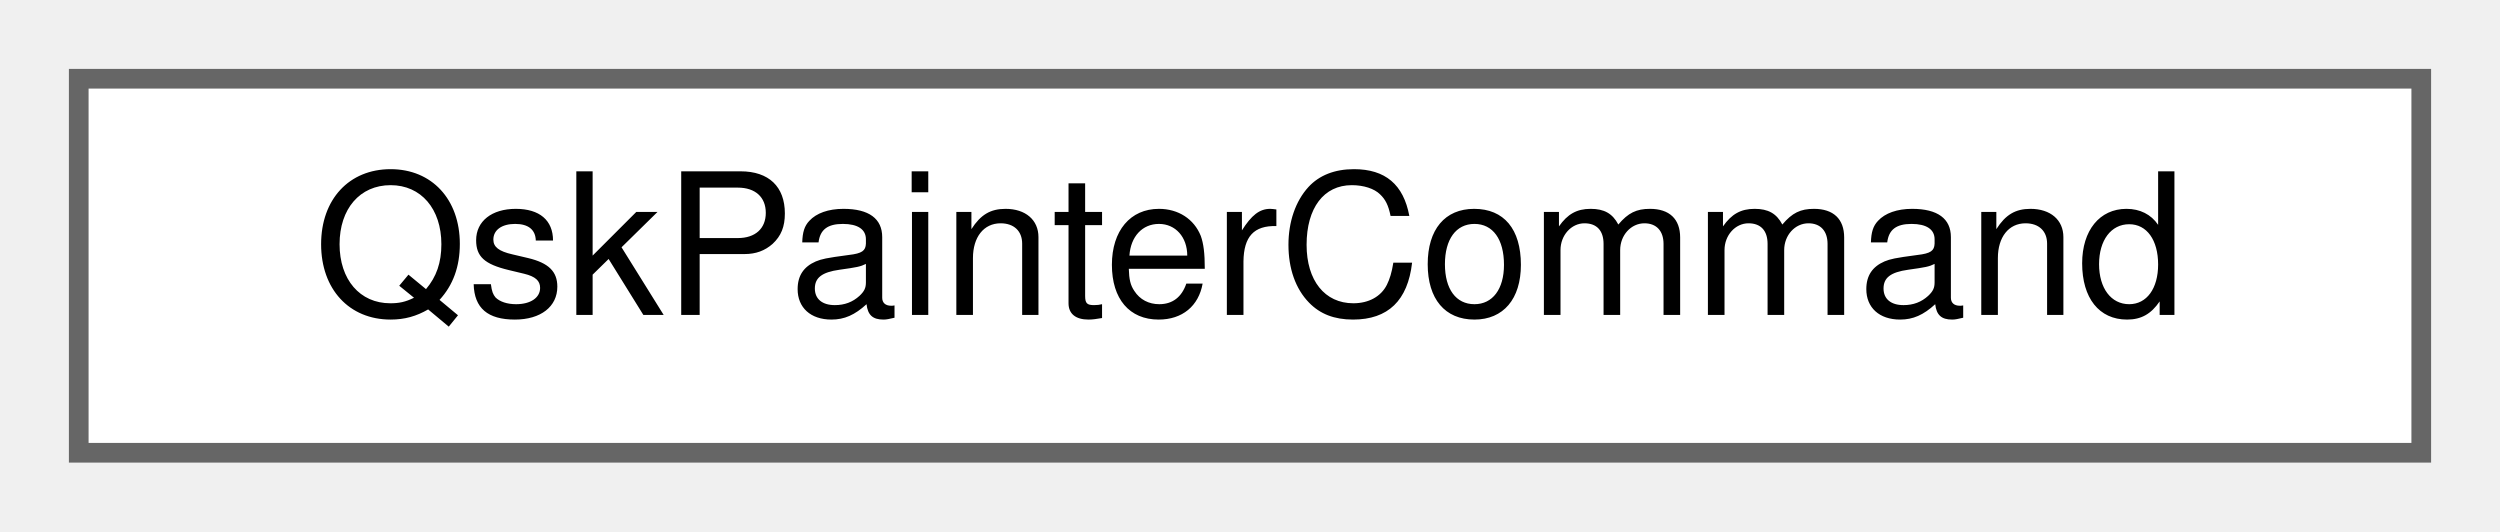
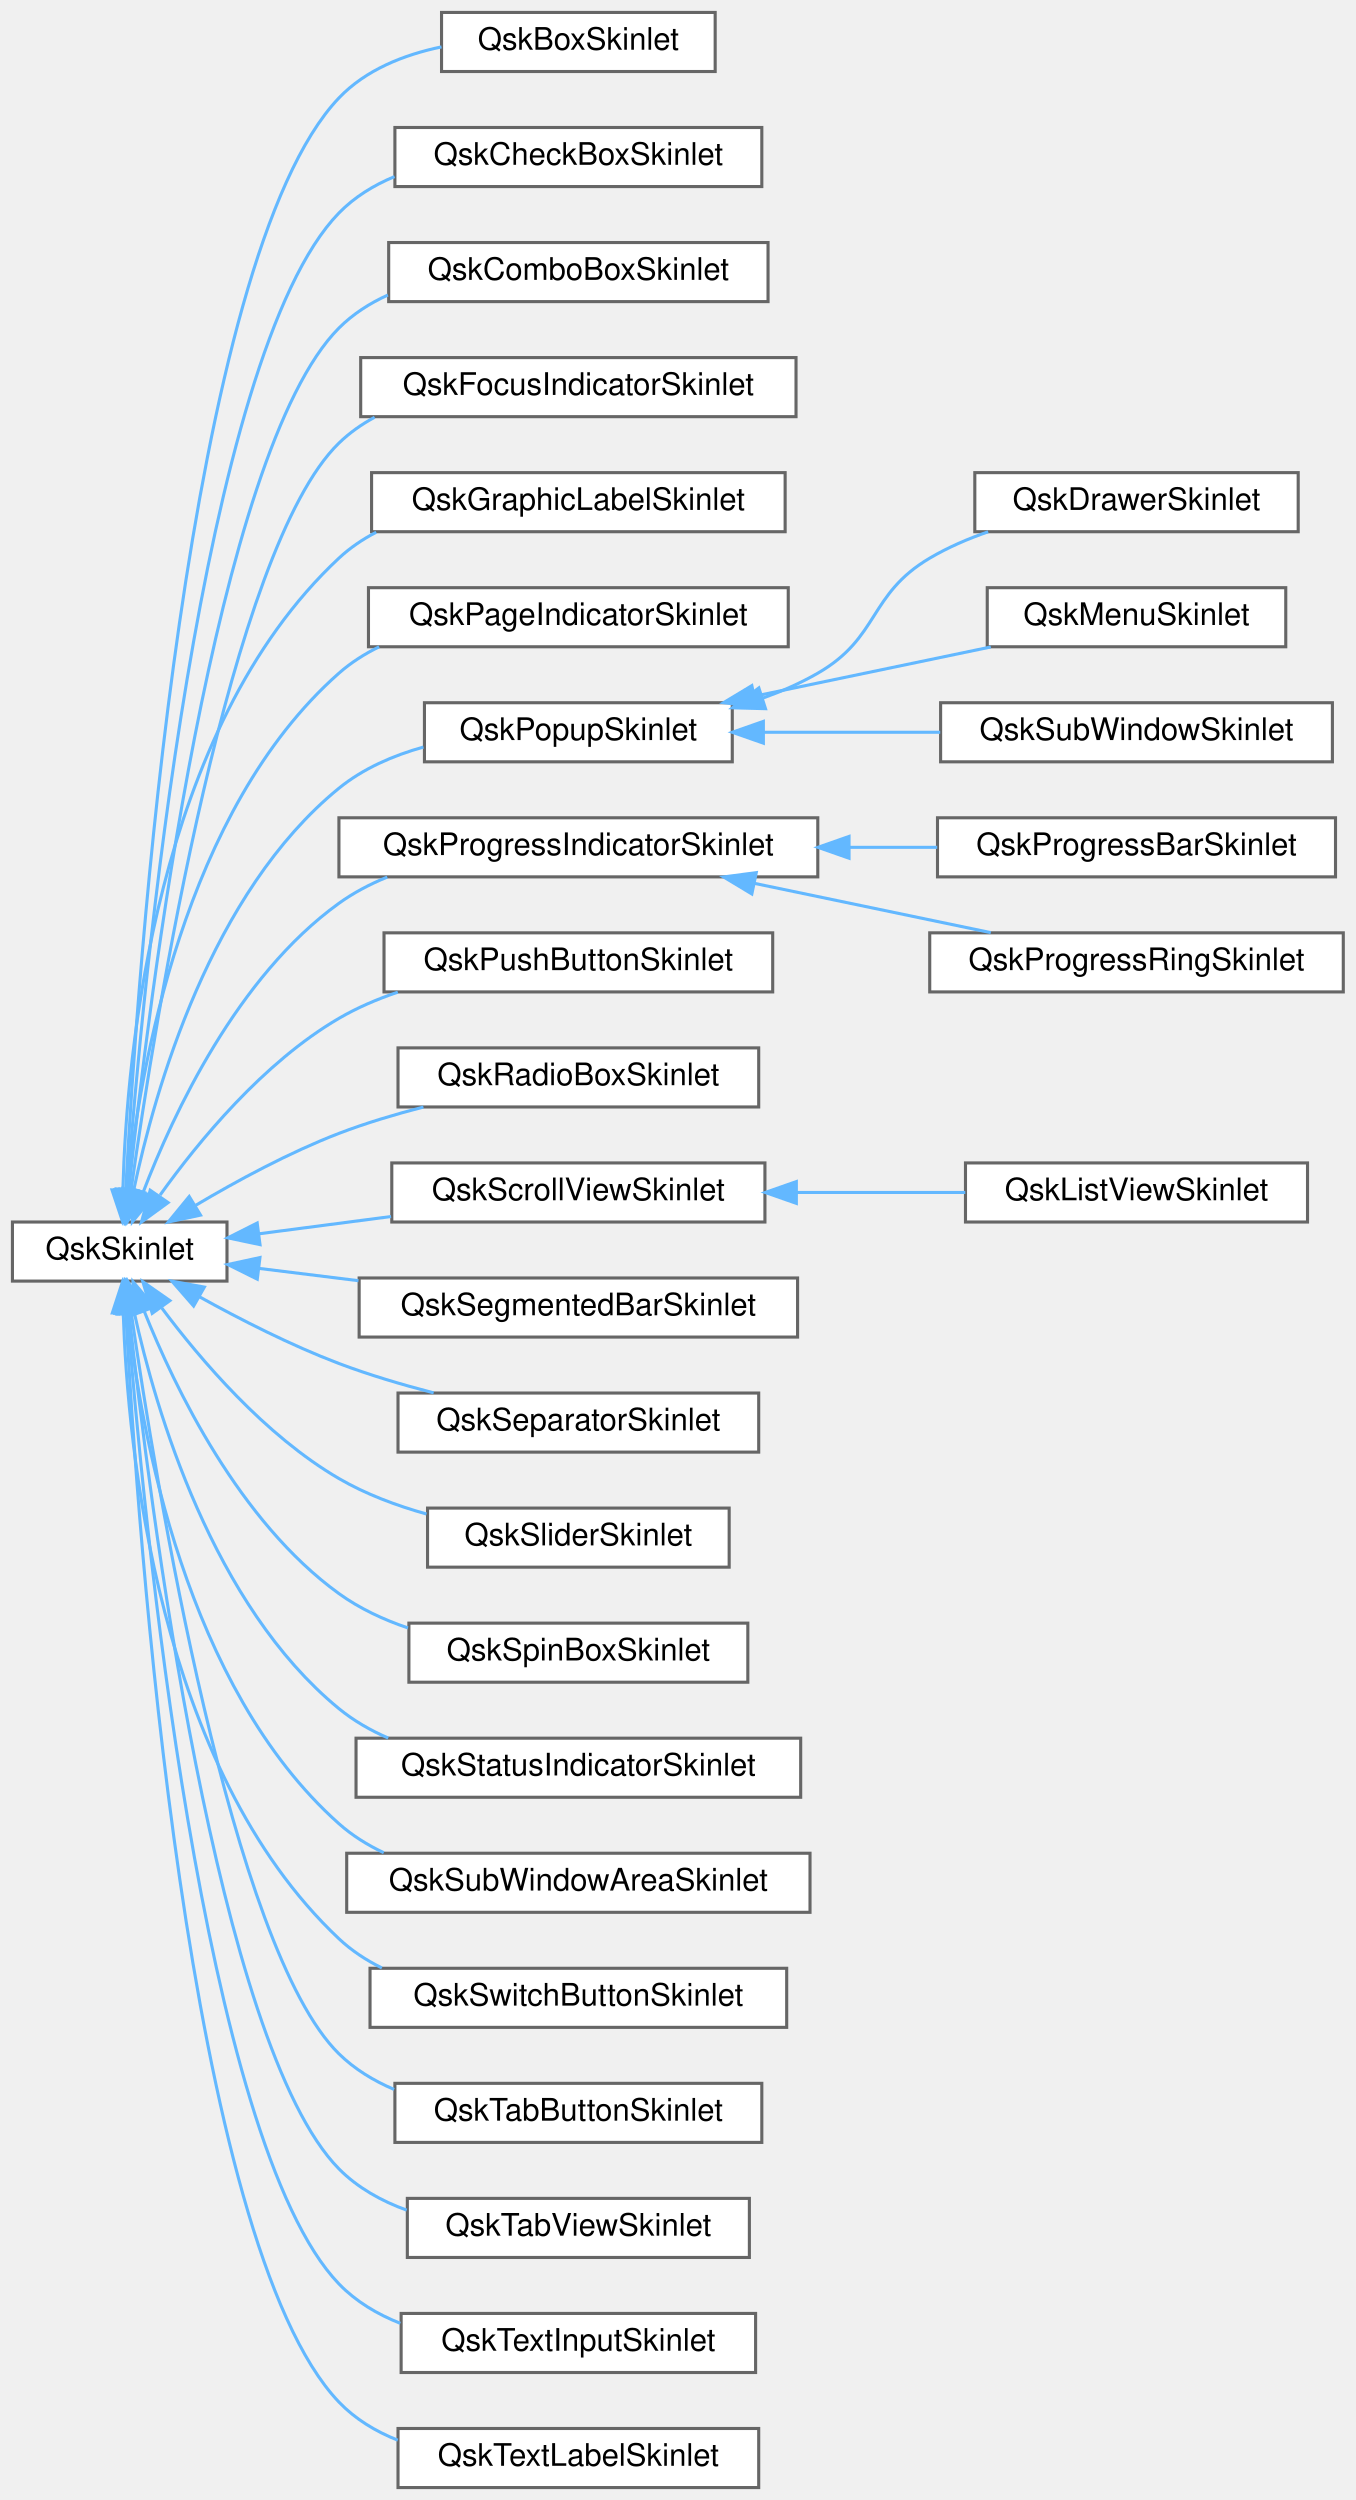
- <svg xmlns="http://www.w3.org/2000/svg" xmlns:xlink="http://www.w3.org/1999/xlink" width="127pt" height="27pt" viewBox="0.00 0.00 127.00 27.00">
-   <g id="graph0" class="graph" transform="scale(1 1) rotate(0) translate(4 23)">
+ <svg xmlns="http://www.w3.org/2000/svg" xmlns:xlink="http://www.w3.org/1999/xlink" width="436pt" height="804pt" viewBox="0.00 0.00 436.00 804.00">
+   <g id="graph0" class="graph" transform="scale(1 1) rotate(0) translate(4 800)">
    <g id="Node000000" class="node">
      <g id="a_Node000000">
-         <a xlink:href="classQskPainterCommand.html" target="_top" xlink:title=" ">
-           <polygon fill="white" stroke="#666666" points="119,-19 0,-19 0,0 119,0 119,-19" />
-           <text text-anchor="middle" x="59.5" y="-7" font-family="Helvetica,sans-Serif" font-size="10.00">QskPainterCommand</text>
+         <a xlink:href="classQskSkinlet.html" target="_top" xlink:title="Describes the rendering interface of a QskControl. Change the skinlet to change the appearance of the...">
+           <polygon fill="white" stroke="#666666" points="69,-407 0,-407 0,-388 69,-388 69,-407" />
+           <text text-anchor="middle" x="34.5" y="-395" font-family="Helvetica,sans-Serif" font-size="10.00">QskSkinlet</text>
+         </a>
+       </g>
+     </g>
+     <g id="Node000001" class="node">
+       <g id="a_Node000001">
+         <a xlink:href="classQskBoxSkinlet.html" target="_top" xlink:title=" ">
+           <polygon fill="white" stroke="#666666" points="226,-796 138,-796 138,-777 226,-777 226,-796" />
+           <text text-anchor="middle" x="182" y="-784" font-family="Helvetica,sans-Serif" font-size="10.00">QskBoxSkinlet</text>
+         </a>
+       </g>
+     </g>
+     <g id="edge126_Node000000_Node000001" class="edge">
+       <g id="a_edge126_Node000000_Node000001">
+         <a xlink:title=" ">
+           <path fill="none" stroke="#63b8ff" d="M36.43,-417.2C40.12,-486.41 55.95,-717.07 105,-768.5 113.61,-777.53 125.85,-782.39 137.99,-784.92" />
+           <polygon fill="#63b8ff" stroke="#63b8ff" points="39.93,-417.01 35.93,-407.2 32.94,-417.36 39.93,-417.01" />
+         </a>
+       </g>
+     </g>
+     <g id="Node000002" class="node">
+       <g id="a_Node000002">
+         <a xlink:href="classQskCheckBoxSkinlet.html" target="_top" xlink:title=" ">
+           <polygon fill="white" stroke="#666666" points="241,-759 123,-759 123,-740 241,-740 241,-759" />
+           <text text-anchor="middle" x="182" y="-747" font-family="Helvetica,sans-Serif" font-size="10.00">QskCheckBoxSkinlet</text>
+         </a>
+       </g>
+     </g>
+     <g id="edge127_Node000000_Node000002" class="edge">
+       <g id="a_edge127_Node000000_Node000002">
+         <a xlink:title=" ">
+           <path fill="none" stroke="#63b8ff" d="M36.89,-417.29C41.82,-482.03 60.68,-685.95 105,-731.5 110.01,-736.65 116.21,-740.44 122.88,-743.21" />
+           <polygon fill="#63b8ff" stroke="#63b8ff" points="40.37,-416.92 36.15,-407.2 33.39,-417.43 40.37,-416.92" />
+         </a>
+       </g>
+     </g>
+     <g id="Node000003" class="node">
+       <g id="a_Node000003">
+         <a xlink:href="classQskComboBoxSkinlet.html" target="_top" xlink:title=" ">
+           <polygon fill="white" stroke="#666666" points="243,-722 121,-722 121,-703 243,-703 243,-722" />
+           <text text-anchor="middle" x="182" y="-710" font-family="Helvetica,sans-Serif" font-size="10.00">QskComboBoxSkinlet</text>
+         </a>
+       </g>
+     </g>
+     <g id="edge128_Node000000_Node000003" class="edge">
+       <g id="a_edge128_Node000000_Node000003">
+         <a xlink:title=" ">
+           <path fill="none" stroke="#63b8ff" d="M37.41,-417.02C43.65,-476.63 65.3,-654.7 105,-694.5 109.5,-699.01 114.91,-702.47 120.74,-705.12" />
+           <polygon fill="#63b8ff" stroke="#63b8ff" points="40.89,-416.63 36.4,-407.03 33.93,-417.34 40.89,-416.63" />
+         </a>
+       </g>
+     </g>
+     <g id="Node000004" class="node">
+       <g id="a_Node000004">
+         <a xlink:href="classQskFocusIndicatorSkinlet.html" target="_top" xlink:title=" ">
+           <polygon fill="white" stroke="#666666" points="252,-685 112,-685 112,-666 252,-666 252,-685" />
+           <text text-anchor="middle" x="182" y="-673" font-family="Helvetica,sans-Serif" font-size="10.00">QskFocusIndicatorSkinlet</text>
+         </a>
+       </g>
+     </g>
+     <g id="edge129_Node000000_Node000004" class="edge">
+       <g id="a_edge129_Node000000_Node000004">
+         <a xlink:title=" ">
+           <path fill="none" stroke="#63b8ff" d="M38.16,-417.4C45.9,-472.21 70.04,-623.53 105,-657.5 108.4,-660.81 112.3,-663.55 116.48,-665.81" />
+           <polygon fill="#63b8ff" stroke="#63b8ff" points="41.6,-416.68 36.77,-407.25 34.66,-417.63 41.6,-416.68" />
+         </a>
+       </g>
+     </g>
+     <g id="Node000005" class="node">
+       <g id="a_Node000005">
+         <a xlink:href="classQskGraphicLabelSkinlet.html" target="_top" xlink:title=" ">
+           <polygon fill="white" stroke="#666666" points="248.5,-648 115.5,-648 115.5,-629 248.5,-629 248.5,-648" />
+           <text text-anchor="middle" x="182" y="-636" font-family="Helvetica,sans-Serif" font-size="10.00">QskGraphicLabelSkinlet</text>
+         </a>
+       </g>
+     </g>
+     <g id="edge130_Node000000_Node000005" class="edge">
+       <g id="a_edge130_Node000000_Node000005">
+         <a xlink:title=" ">
+           <path fill="none" stroke="#63b8ff" d="M35.52,-417.43C36.71,-461.03 45.93,-565.4 105,-620.5 108.57,-623.83 112.64,-626.58 116.99,-628.84" />
+           <polygon fill="#63b8ff" stroke="#63b8ff" points="39.02,-417.22 35.37,-407.27 32.02,-417.32 39.02,-417.22" />
+         </a>
+       </g>
+     </g>
+     <g id="Node000006" class="node">
+       <g id="a_Node000006">
+         <a xlink:href="classQskPageIndicatorSkinlet.html" target="_top" xlink:title=" ">
+           <polygon fill="white" stroke="#666666" points="249.5,-611 114.5,-611 114.5,-592 249.5,-592 249.5,-611" />
+           <text text-anchor="middle" x="182" y="-599" font-family="Helvetica,sans-Serif" font-size="10.00">QskPageIndicatorSkinlet</text>
+         </a>
+       </g>
+     </g>
+     <g id="edge131_Node000000_Node000006" class="edge">
+       <g id="a_edge131_Node000000_Node000006">
+         <a xlink:title=" ">
+           <path fill="none" stroke="#63b8ff" d="M36.99,-417.73C40.94,-456.09 55.1,-539.48 105,-583.5 108.86,-586.91 113.26,-589.7 117.93,-591.99" />
+           <polygon fill="#63b8ff" stroke="#63b8ff" points="40.44,-417.02 36.06,-407.37 33.47,-417.64 40.44,-417.02" />
+         </a>
+       </g>
+     </g>
+     <g id="Node000007" class="node">
+       <g id="a_Node000007">
+         <a xlink:href="classQskPopupSkinlet.html" target="_top" xlink:title=" ">
+           <polygon fill="white" stroke="#666666" points="231.5,-574 132.5,-574 132.5,-555 231.5,-555 231.5,-574" />
+           <text text-anchor="middle" x="182" y="-562" font-family="Helvetica,sans-Serif" font-size="10.00">QskPopupSkinlet</text>
+         </a>
+       </g>
+     </g>
+     <g id="edge132_Node000000_Node000007" class="edge">
+       <g id="a_edge132_Node000000_Node000007">
+         <a xlink:title=" ">
+           <path fill="none" stroke="#63b8ff" d="M39.01,-417.28C45.79,-449.47 63.82,-512.96 105,-546.5 112.78,-552.84 122.41,-557.01 132.18,-559.75" />
+           <polygon fill="#63b8ff" stroke="#63b8ff" points="42.41,-416.44 37.06,-407.3 35.54,-417.78 42.41,-416.44" />
+         </a>
+       </g>
+     </g>
+     <g id="Node000011" class="node">
+       <g id="a_Node000011">
+         <a xlink:href="classQskProgressIndicatorSkinlet.html" target="_top" xlink:title=" ">
+           <polygon fill="white" stroke="#666666" points="259,-537 105,-537 105,-518 259,-518 259,-537" />
+           <text text-anchor="middle" x="182" y="-525" font-family="Helvetica,sans-Serif" font-size="10.00">QskProgressIndicatorSkinlet</text>
+         </a>
+       </g>
+     </g>
+     <g id="edge136_Node000000_Node000011" class="edge">
+       <g id="a_edge136_Node000000_Node000011">
+         <a xlink:title=" ">
+           <path fill="none" stroke="#63b8ff" d="M42.06,-416.64C51.75,-441.92 72.34,-485.98 105,-509.5 109.73,-512.91 115.02,-515.68 120.54,-517.93" />
+           <polygon fill="#63b8ff" stroke="#63b8ff" points="45.29,-415.26 38.58,-407.07 38.71,-417.66 45.29,-415.26" />
+         </a>
+       </g>
+     </g>
+     <g id="Node000014" class="node">
+       <g id="a_Node000014">
+         <a xlink:href="classQskPushButtonSkinlet.html" target="_top" xlink:title=" ">
+           <polygon fill="white" stroke="#666666" points="244.5,-500 119.5,-500 119.5,-481 244.5,-481 244.5,-500" />
+           <text text-anchor="middle" x="182" y="-488" font-family="Helvetica,sans-Serif" font-size="10.00">QskPushButtonSkinlet</text>
+         </a>
+       </g>
+     </g>
+     <g id="edge139_Node000000_Node000014" class="edge">
+       <g id="a_edge139_Node000000_Node000014">
+         <a xlink:title=" ">
+           <path fill="none" stroke="#63b8ff" d="M47.46,-415.64C59.81,-432.91 80.68,-458.31 105,-472.5 110.86,-475.92 117.32,-478.68 123.94,-480.93" />
+           <polygon fill="#63b8ff" stroke="#63b8ff" points="50.06,-413.25 41.5,-407.01 44.3,-417.22 50.06,-413.25" />
+         </a>
+       </g>
+     </g>
+     <g id="Node000015" class="node">
+       <g id="a_Node000015">
+         <a xlink:href="classQskRadioBoxSkinlet.html" target="_top" xlink:title=" ">
+           <polygon fill="white" stroke="#666666" points="240,-463 124,-463 124,-444 240,-444 240,-463" />
+           <text text-anchor="middle" x="182" y="-451" font-family="Helvetica,sans-Serif" font-size="10.00">QskRadioBoxSkinlet</text>
+         </a>
+       </g>
+     </g>
+     <g id="edge140_Node000000_Node000015" class="edge">
+       <g id="a_edge140_Node000000_Node000015">
+         <a xlink:title=" ">
+           <path fill="none" stroke="#63b8ff" d="M58.95,-412.38C72.08,-420.18 88.99,-429.35 105,-435.5 113.61,-438.8 123.01,-441.62 132.17,-443.98" />
+           <polygon fill="#63b8ff" stroke="#63b8ff" points="60.49,-409.22 50.13,-407.01 56.85,-415.2 60.49,-409.22" />
+         </a>
+       </g>
+     </g>
+     <g id="Node000016" class="node">
+       <g id="a_Node000016">
+         <a xlink:href="classQskScrollViewSkinlet.html" target="_top" xlink:title=" ">
+           <polygon fill="white" stroke="#666666" points="242,-426 122,-426 122,-407 242,-407 242,-426" />
+           <text text-anchor="middle" x="182" y="-414" font-family="Helvetica,sans-Serif" font-size="10.00">QskScrollViewSkinlet</text>
+         </a>
+       </g>
+     </g>
+     <g id="edge141_Node000000_Node000016" class="edge">
+       <g id="a_edge141_Node000000_Node000016">
+         <a xlink:title=" ">
+           <path fill="none" stroke="#63b8ff" d="M79.54,-403.25C92.83,-404.99 107.65,-406.92 121.77,-408.77" />
+           <polygon fill="#63b8ff" stroke="#63b8ff" points="79.62,-399.73 69.25,-401.91 78.71,-406.67 79.62,-399.73" />
+         </a>
+       </g>
+     </g>
+     <g id="Node000018" class="node">
+       <g id="a_Node000018">
+         <a xlink:href="classQskSegmentedBarSkinlet.html" target="_top" xlink:title=" ">
+           <polygon fill="white" stroke="#666666" points="252.5,-389 111.5,-389 111.5,-370 252.5,-370 252.5,-389" />
+           <text text-anchor="middle" x="182" y="-377" font-family="Helvetica,sans-Serif" font-size="10.00">QskSegmentedBarSkinlet</text>
+         </a>
+       </g>
+     </g>
+     <g id="edge143_Node000000_Node000018" class="edge">
+       <g id="a_edge143_Node000000_Node000018">
+         <a xlink:title=" ">
+           <path fill="none" stroke="#63b8ff" d="M79.39,-392.07C89.46,-390.82 100.42,-389.47 111.29,-388.12" />
+           <polygon fill="#63b8ff" stroke="#63b8ff" points="78.74,-388.62 69.25,-393.33 79.6,-395.57 78.74,-388.62" />
+         </a>
+       </g>
+     </g>
+     <g id="Node000019" class="node">
+       <g id="a_Node000019">
+         <a xlink:href="classQskSeparatorSkinlet.html" target="_top" xlink:title=" ">
+           <polygon fill="white" stroke="#666666" points="240,-352 124,-352 124,-333 240,-333 240,-352" />
+           <text text-anchor="middle" x="182" y="-340" font-family="Helvetica,sans-Serif" font-size="10.00">QskSeparatorSkinlet</text>
+         </a>
+       </g>
+     </g>
+     <g id="edge144_Node000000_Node000019" class="edge">
+       <g id="a_edge144_Node000000_Node000019">
+         <a xlink:title=" ">
+           <path fill="none" stroke="#63b8ff" d="M60.1,-382.97C73.12,-375.75 89.56,-367.34 105,-361.5 114.67,-357.84 125.29,-354.69 135.46,-352.05" />
+           <polygon fill="#63b8ff" stroke="#63b8ff" points="58.27,-379.98 51.3,-387.96 61.72,-386.07 58.27,-379.98" />
+         </a>
+       </g>
+     </g>
+     <g id="Node000020" class="node">
+       <g id="a_Node000020">
+         <a xlink:href="classQskSliderSkinlet.html" target="_top" xlink:title=" ">
+           <polygon fill="white" stroke="#666666" points="230.5,-315 133.5,-315 133.5,-296 230.5,-296 230.5,-315" />
+           <text text-anchor="middle" x="182" y="-303" font-family="Helvetica,sans-Serif" font-size="10.00">QskSliderSkinlet</text>
+         </a>
+       </g>
+     </g>
+     <g id="edge145_Node000000_Node000020" class="edge">
+       <g id="a_edge145_Node000000_Node000020">
+         <a xlink:title=" ">
+           <path fill="none" stroke="#63b8ff" d="M48.01,-379.38C60.52,-362.63 81.27,-338.32 105,-324.5 113.58,-319.5 123.45,-315.81 133.17,-313.09" />
+           <polygon fill="#63b8ff" stroke="#63b8ff" points="44.95,-377.63 41.94,-387.79 50.63,-381.72 44.95,-377.63" />
+         </a>
+       </g>
+     </g>
+     <g id="Node000021" class="node">
+       <g id="a_Node000021">
+         <a xlink:href="classQskSpinBoxSkinlet.html" target="_top" xlink:title="This skinlet's purpose is to draw a QskSpinBox instance.">
+           <polygon fill="white" stroke="#666666" points="236.5,-278 127.5,-278 127.5,-259 236.5,-259 236.5,-278" />
+           <text text-anchor="middle" x="182" y="-266" font-family="Helvetica,sans-Serif" font-size="10.00">QskSpinBoxSkinlet</text>
+         </a>
+       </g>
+     </g>
+     <g id="edge146_Node000000_Node000021" class="edge">
+       <g id="a_edge146_Node000000_Node000021">
+         <a xlink:title=" ">
+           <path fill="none" stroke="#63b8ff" d="M42.35,-378.39C52.25,-353.56 72.97,-310.67 105,-287.5 111.61,-282.72 119.3,-279.13 127.2,-276.45" />
+           <polygon fill="#63b8ff" stroke="#63b8ff" points="39.05,-377.22 38.77,-387.81 45.59,-379.71 39.05,-377.22" />
+         </a>
+       </g>
+     </g>
+     <g id="Node000022" class="node">
+       <g id="a_Node000022">
+         <a xlink:href="classQskStatusIndicatorSkinlet.html" target="_top" xlink:title=" ">
+           <polygon fill="white" stroke="#666666" points="253.5,-241 110.5,-241 110.5,-222 253.5,-222 253.5,-241" />
+           <text text-anchor="middle" x="182" y="-229" font-family="Helvetica,sans-Serif" font-size="10.00">QskStatusIndicatorSkinlet</text>
+         </a>
+       </g>
+     </g>
+     <g id="edge147_Node000000_Node000022" class="edge">
+       <g id="a_edge147_Node000000_Node000022">
+         <a xlink:title=" ">
+           <path fill="none" stroke="#63b8ff" d="M39.14,-378.04C46.1,-346.36 64.39,-283.81 105,-250.5 109.73,-246.62 115.15,-243.51 120.86,-241.03" />
+           <polygon fill="#63b8ff" stroke="#63b8ff" points="35.7,-377.36 37.13,-387.86 42.56,-378.77 35.7,-377.36" />
+         </a>
+       </g>
+     </g>
+     <g id="Node000023" class="node">
+       <g id="a_Node000023">
+         <a xlink:href="classQskSubWindowAreaSkinlet.html" target="_top" xlink:title=" ">
+           <polygon fill="white" stroke="#666666" points="256.5,-204 107.5,-204 107.5,-185 256.5,-185 256.5,-204" />
+           <text text-anchor="middle" x="182" y="-192" font-family="Helvetica,sans-Serif" font-size="10.00">QskSubWindowAreaSkinlet</text>
+         </a>
+       </g>
+     </g>
+     <g id="edge148_Node000000_Node000023" class="edge">
+       <g id="a_edge148_Node000000_Node000023">
+         <a xlink:title=" ">
+           <path fill="none" stroke="#63b8ff" d="M37.11,-377.53C41.26,-339.67 55.76,-257.32 105,-213.5 109.27,-209.7 114.18,-206.64 119.41,-204.17" />
+           <polygon fill="#63b8ff" stroke="#63b8ff" points="33.6,-377.47 36.13,-387.76 40.57,-378.14 33.6,-377.47" />
+         </a>
+       </g>
+     </g>
+     <g id="Node000024" class="node">
+       <g id="a_Node000024">
+         <a xlink:href="classQskSwitchButtonSkinlet.html" target="_top" xlink:title=" ">
+           <polygon fill="white" stroke="#666666" points="249,-167 115,-167 115,-148 249,-148 249,-167" />
+           <text text-anchor="middle" x="182" y="-155" font-family="Helvetica,sans-Serif" font-size="10.00">QskSwitchButtonSkinlet</text>
+         </a>
+       </g>
+     </g>
+     <g id="edge149_Node000000_Node000024" class="edge">
+       <g id="a_edge149_Node000000_Node000024">
+         <a xlink:title=" ">
+           <path fill="none" stroke="#63b8ff" d="M35.63,-377.8C37.04,-334.69 46.68,-231.44 105,-176.5 109.06,-172.68 113.77,-169.59 118.81,-167.1" />
+           <polygon fill="#63b8ff" stroke="#63b8ff" points="32.13,-377.77 35.42,-387.84 39.13,-377.92 32.13,-377.77" />
+         </a>
+       </g>
+     </g>
+     <g id="Node000025" class="node">
+       <g id="a_Node000025">
+         <a xlink:href="classQskTabButtonSkinlet.html" target="_top" xlink:title=" ">
+           <polygon fill="white" stroke="#666666" points="241,-130 123,-130 123,-111 241,-111 241,-130" />
+           <text text-anchor="middle" x="182" y="-118" font-family="Helvetica,sans-Serif" font-size="10.00">QskTabButtonSkinlet</text>
+         </a>
+       </g>
+     </g>
+     <g id="edge150_Node000000_Node000025" class="edge">
+       <g id="a_edge150_Node000000_Node000025">
+         <a xlink:title=" ">
+           <path fill="none" stroke="#63b8ff" d="M38.21,-377.77C46.06,-323.44 70.47,-173.41 105,-139.5 110.05,-134.54 116.18,-130.82 122.75,-128.03" />
+           <polygon fill="#63b8ff" stroke="#63b8ff" points="34.72,-377.45 36.79,-387.84 41.65,-378.42 34.72,-377.45" />
+         </a>
+       </g>
+     </g>
+     <g id="Node000026" class="node">
+       <g id="a_Node000026">
+         <a xlink:href="classQskTabViewSkinlet.html" target="_top" xlink:title=" ">
+           <polygon fill="white" stroke="#666666" points="237,-93 127,-93 127,-74 237,-74 237,-93" />
+           <text text-anchor="middle" x="182" y="-81" font-family="Helvetica,sans-Serif" font-size="10.00">QskTabViewSkinlet</text>
+         </a>
+       </g>
+     </g>
+     <g id="edge151_Node000000_Node000026" class="edge">
+       <g id="a_edge151_Node000000_Node000026">
+         <a xlink:title=" ">
+           <path fill="none" stroke="#63b8ff" d="M37.5,-377.74C43.9,-318.2 65.86,-142.18 105,-102.5 111.02,-96.4 118.68,-92.15 126.8,-89.21" />
+           <polygon fill="#63b8ff" stroke="#63b8ff" points="34.01,-377.42 36.45,-387.73 40.97,-378.15 34.01,-377.42" />
+         </a>
+       </g>
+     </g>
+     <g id="Node000027" class="node">
+       <g id="a_Node000027">
+         <a xlink:href="classQskTextInputSkinlet.html" target="_top" xlink:title=" ">
+           <polygon fill="white" stroke="#666666" points="239,-56 125,-56 125,-37 239,-37 239,-56" />
+           <text text-anchor="middle" x="182" y="-44" font-family="Helvetica,sans-Serif" font-size="10.00">QskTextInputSkinlet</text>
+         </a>
+       </g>
+     </g>
+     <g id="edge152_Node000000_Node000027" class="edge">
+       <g id="a_edge152_Node000000_Node000027">
+         <a xlink:title=" ">
+           <path fill="none" stroke="#63b8ff" d="M36.93,-377.85C41.99,-313.56 61.19,-111.04 105,-65.5 110.47,-59.82 117.36,-55.73 124.75,-52.81" />
+           <polygon fill="#63b8ff" stroke="#63b8ff" points="33.43,-377.63 36.17,-387.87 40.41,-378.16 33.43,-377.63" />
+         </a>
+       </g>
+     </g>
+     <g id="Node000028" class="node">
+       <g id="a_Node000028">
+         <a xlink:href="classQskTextLabelSkinlet.html" target="_top" xlink:title=" ">
+           <polygon fill="white" stroke="#666666" points="240,-19 124,-19 124,0 240,0 240,-19" />
+           <text text-anchor="middle" x="182" y="-7" font-family="Helvetica,sans-Serif" font-size="10.00">QskTextLabelSkinlet</text>
+         </a>
+       </g>
+     </g>
+     <g id="edge153_Node000000_Node000028" class="edge">
+       <g id="a_edge153_Node000000_Node000028">
+         <a xlink:title=" ">
+           <path fill="none" stroke="#63b8ff" d="M36.47,-377.43C40.22,-307.88 56.16,-78.68 105,-27.5 110.24,-22.01 116.83,-18.05 123.92,-15.23" />
+           <polygon fill="#63b8ff" stroke="#63b8ff" points="32.95,-377.66 35.93,-387.83 39.94,-378.02 32.95,-377.66" />
+         </a>
+       </g>
+     </g>
+     <g id="Node000008" class="node">
+       <g id="a_Node000008">
+         <a xlink:href="classQskDrawerSkinlet.html" target="_top" xlink:title=" ">
+           <polygon fill="white" stroke="#666666" points="413.5,-648 309.5,-648 309.5,-629 413.5,-629 413.5,-648" />
+           <text text-anchor="middle" x="361.5" y="-636" font-family="Helvetica,sans-Serif" font-size="10.00">QskDrawerSkinlet</text>
+         </a>
+       </g>
+     </g>
+     <g id="edge133_Node000007_Node000008" class="edge">
+       <g id="a_edge133_Node000007_Node000008">
+         <a xlink:title=" ">
+           <path fill="none" stroke="#63b8ff" d="M241.34,-575.5C247.5,-577.7 253.51,-580.34 259,-583.5 278.89,-594.94 275.25,-608.83 295,-620.5 300.79,-623.92 307.24,-626.71 313.79,-628.98" />
+           <polygon fill="#63b8ff" stroke="#63b8ff" points="242.18,-572.09 231.59,-572.38 240.05,-578.76 242.18,-572.09" />
+         </a>
+       </g>
+     </g>
+     <g id="Node000009" class="node">
+       <g id="a_Node000009">
+         <a xlink:href="classQskMenuSkinlet.html" target="_top" xlink:title=" ">
+           <polygon fill="white" stroke="#666666" points="409.5,-611 313.5,-611 313.5,-592 409.5,-592 409.5,-611" />
+           <text text-anchor="middle" x="361.5" y="-599" font-family="Helvetica,sans-Serif" font-size="10.00">QskMenuSkinlet</text>
+         </a>
+       </g>
+     </g>
+     <g id="edge134_Node000007_Node000009" class="edge">
+       <g id="a_edge134_Node000007_Node000009">
+         <a xlink:title=" ">
+           <path fill="none" stroke="#63b8ff" d="M238.57,-576.08C263.03,-581.18 291.41,-587.1 314.64,-591.94" />
+           <polygon fill="#63b8ff" stroke="#63b8ff" points="239.21,-572.64 228.71,-574.03 237.79,-579.5 239.21,-572.64" />
+         </a>
+       </g>
+     </g>
+     <g id="Node000010" class="node">
+       <g id="a_Node000010">
+         <a xlink:href="classQskSubWindowSkinlet.html" target="_top" xlink:title=" ">
+           <polygon fill="white" stroke="#666666" points="424.5,-574 298.5,-574 298.5,-555 424.5,-555 424.5,-574" />
+           <text text-anchor="middle" x="361.5" y="-562" font-family="Helvetica,sans-Serif" font-size="10.00">QskSubWindowSkinlet</text>
+         </a>
+       </g>
+     </g>
+     <g id="edge135_Node000007_Node000010" class="edge">
+       <g id="a_edge135_Node000007_Node000010">
+         <a xlink:title=" ">
+           <path fill="none" stroke="#63b8ff" d="M241.67,-564.5C259.86,-564.5 279.96,-564.5 298.37,-564.5" />
+           <polygon fill="#63b8ff" stroke="#63b8ff" points="241.5,-561 231.5,-564.5 241.5,-568 241.5,-561" />
+         </a>
+       </g>
+     </g>
+     <g id="Node000012" class="node">
+       <g id="a_Node000012">
+         <a xlink:href="classQskProgressBarSkinlet.html" target="_top" xlink:title=" ">
+           <polygon fill="white" stroke="#666666" points="425.5,-537 297.5,-537 297.5,-518 425.5,-518 425.5,-537" />
+           <text text-anchor="middle" x="361.5" y="-525" font-family="Helvetica,sans-Serif" font-size="10.00">QskProgressBarSkinlet</text>
+         </a>
+       </g>
+     </g>
+     <g id="edge137_Node000011_Node000012" class="edge">
+       <g id="a_edge137_Node000011_Node000012">
+         <a xlink:title=" ">
+           <path fill="none" stroke="#63b8ff" d="M269.3,-527.5C278.78,-527.5 288.3,-527.5 297.42,-527.5" />
+           <polygon fill="#63b8ff" stroke="#63b8ff" points="269.05,-524 259.05,-527.5 269.05,-531 269.05,-524" />
+         </a>
+       </g>
+     </g>
+     <g id="Node000013" class="node">
+       <g id="a_Node000013">
+         <a xlink:href="classQskProgressRingSkinlet.html" target="_top" xlink:title=" ">
+           <polygon fill="white" stroke="#666666" points="428,-500 295,-500 295,-481 428,-481 428,-500" />
+           <text text-anchor="middle" x="361.5" y="-488" font-family="Helvetica,sans-Serif" font-size="10.00">QskProgressRingSkinlet</text>
+         </a>
+       </g>
+     </g>
+     <g id="edge138_Node000011_Node000013" class="edge">
+       <g id="a_edge138_Node000011_Node000013">
+         <a xlink:title=" ">
+           <path fill="none" stroke="#63b8ff" d="M238.57,-515.92C263.03,-510.82 291.41,-504.9 314.64,-500.06" />
+           <polygon fill="#63b8ff" stroke="#63b8ff" points="237.79,-512.5 228.71,-517.97 239.21,-519.36 237.79,-512.5" />
+         </a>
+       </g>
+     </g>
+     <g id="Node000017" class="node">
+       <g id="a_Node000017">
+         <a xlink:href="classQskListViewSkinlet.html" target="_top" xlink:title=" ">
+           <polygon fill="white" stroke="#666666" points="416.5,-426 306.5,-426 306.5,-407 416.5,-407 416.5,-426" />
+           <text text-anchor="middle" x="361.5" y="-414" font-family="Helvetica,sans-Serif" font-size="10.00">QskListViewSkinlet</text>
+         </a>
+       </g>
+     </g>
+     <g id="edge142_Node000016_Node000017" class="edge">
+       <g id="a_edge142_Node000016_Node000017">
+         <a xlink:title=" ">
+           <path fill="none" stroke="#63b8ff" d="M252.25,-416.5C270.24,-416.5 289.36,-416.5 306.44,-416.5" />
+           <polygon fill="#63b8ff" stroke="#63b8ff" points="252.1,-413 242.1,-416.5 252.1,-420 252.1,-413" />
        </a>
      </g>
    </g>
  </g>
</svg>
